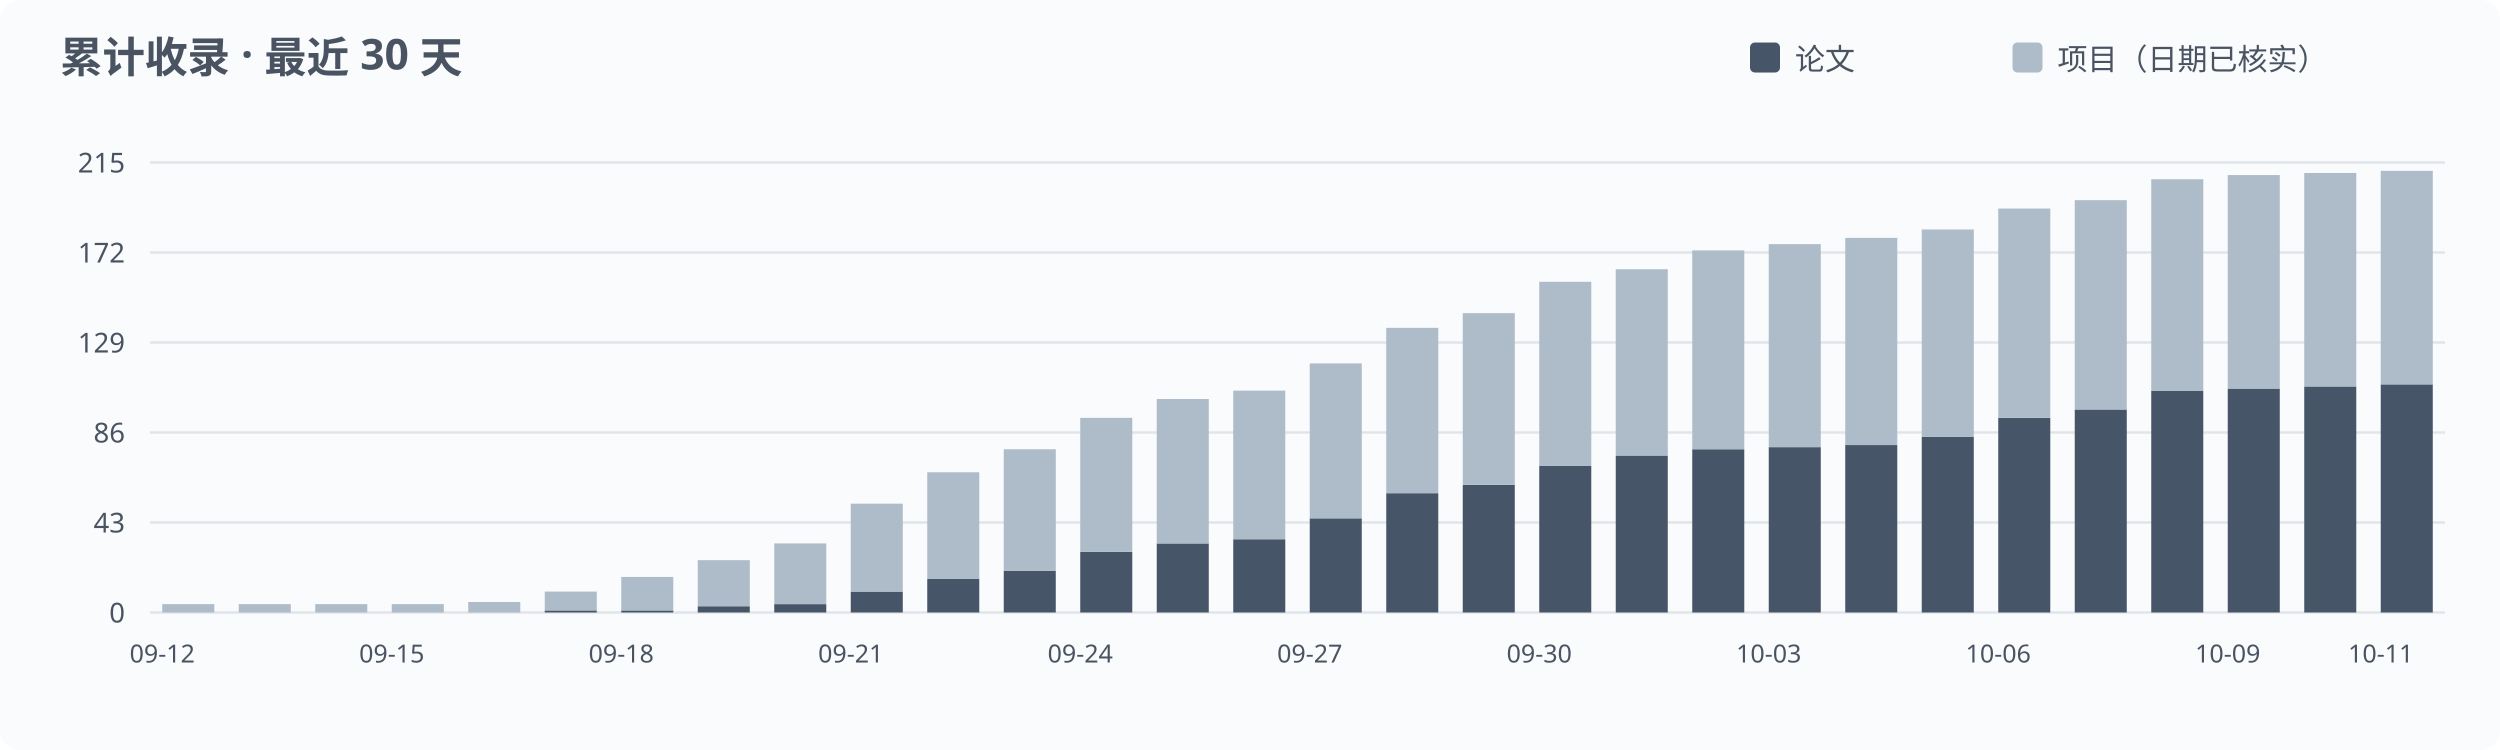
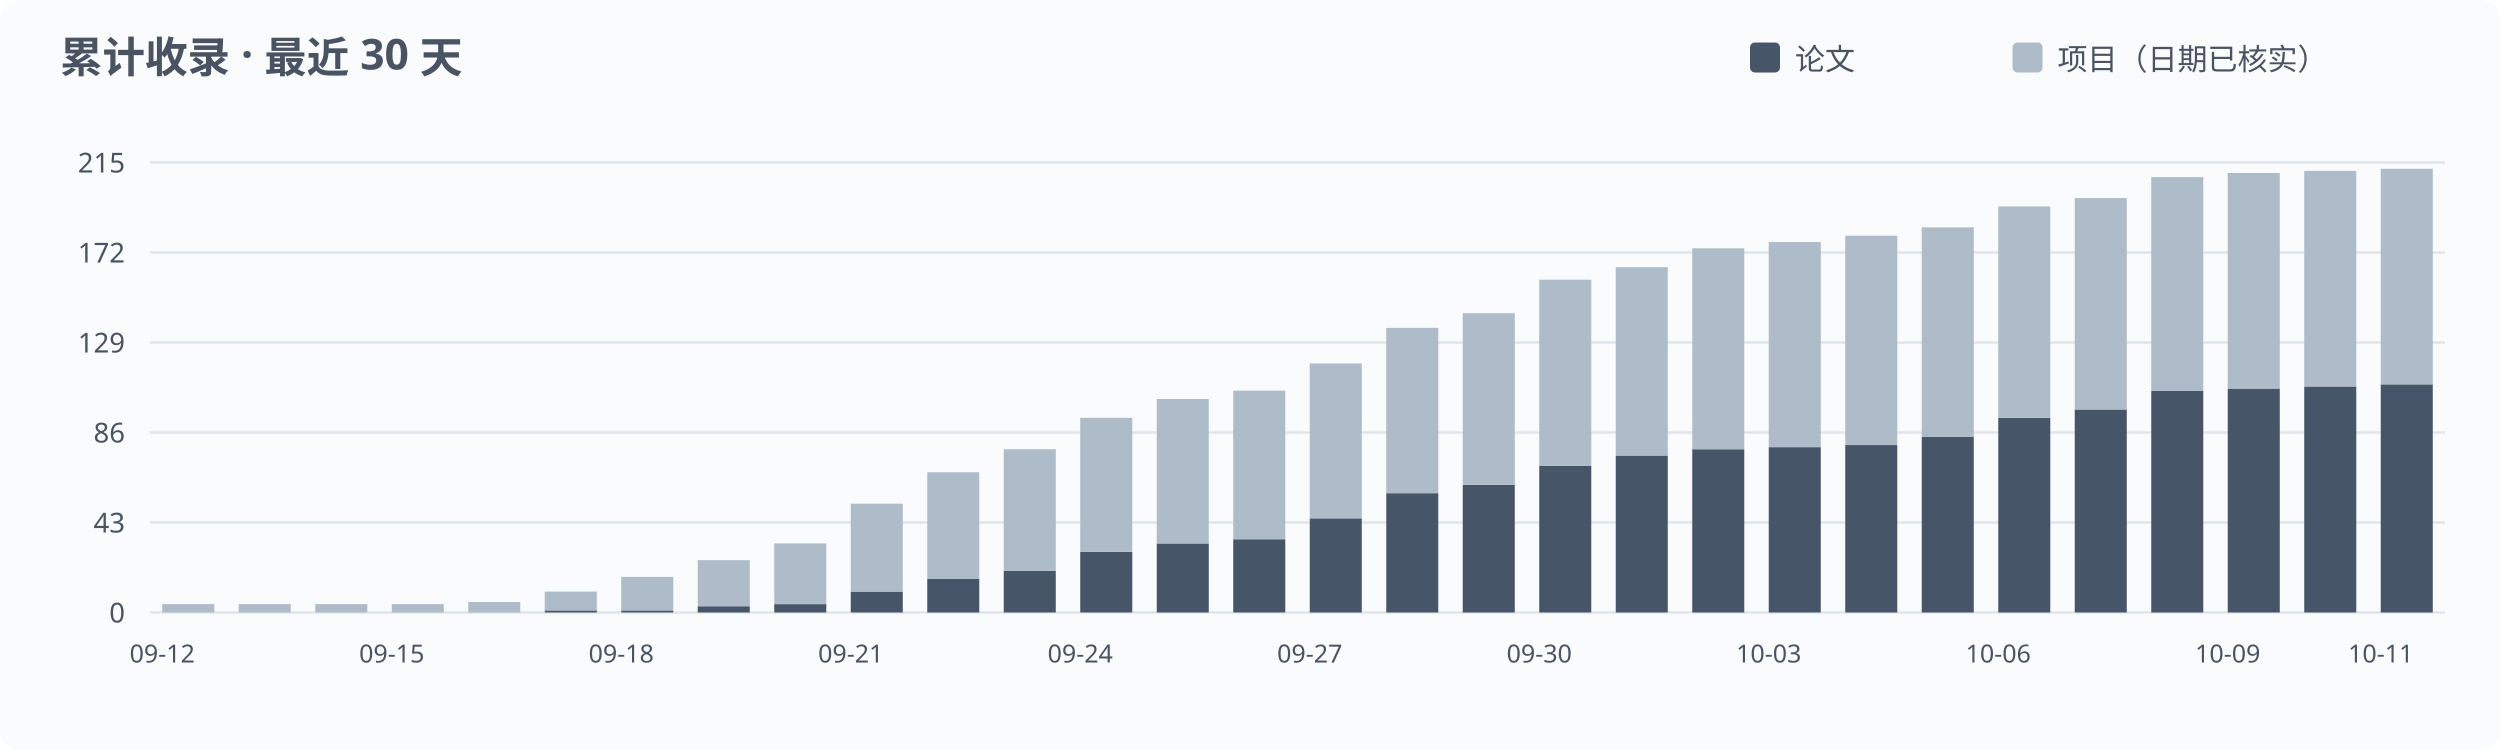
<svg xmlns="http://www.w3.org/2000/svg" width="1000" height="300" viewBox="0 0 1000 300" role="img" aria-labelledby="title desc">
  <rect width="100%" height="100%" rx="8" fill="#fafbfc" />
  <g font-family="system-ui,sans-serif" fill="#495362">
    <text x="24" y="29" font-size="17" font-weight="600">累计收录 · 最近 30 天</text>
    <rect x="700" y="17" width="12" height="12" rx="2" fill="#475569" />
    <text x="718" y="28" font-size="12">论文</text>
    <rect x="805" y="17" width="12" height="12" rx="2" fill="#aebbc9" />
    <text x="823" y="28" font-size="12">项目（日期已核实）</text>
    <path d="M60 245.0H978" stroke="#e1e5ea" />
    <text x="50" y="249.0" text-anchor="end" font-size="11">0</text>
    <path d="M60 209.0H978" stroke="#e1e5ea" />
    <text x="50" y="213.0" text-anchor="end" font-size="11">43</text>
    <path d="M60 173.0H978" stroke="#e1e5ea" />
    <text x="50" y="177.0" text-anchor="end" font-size="11">86</text>
    <path d="M60 137.0H978" stroke="#e1e5ea" />
    <text x="50" y="141.0" text-anchor="end" font-size="11">129</text>
    <path d="M60 101.0H978" stroke="#e1e5ea" />
    <text x="50" y="105.0" text-anchor="end" font-size="11">172</text>
    <path d="M60 65.0H978" stroke="#e1e5ea" />
    <text x="50" y="69.0" text-anchor="end" font-size="11">215</text>
    <rect x="64.90" y="245.00" width="20.81" height="0.00" fill="#475569" />
    <rect x="64.90" y="241.65" width="20.81" height="3.35" fill="#aebbc9" />
    <text x="64.90" y="265" text-anchor="middle" font-size="10">09-12</text>
    <rect x="95.50" y="245.00" width="20.81" height="0.00" fill="#475569" />
    <rect x="95.50" y="241.65" width="20.81" height="3.35" fill="#aebbc9" />
    <rect x="126.10" y="245.00" width="20.81" height="0.00" fill="#475569" />
    <rect x="126.10" y="241.65" width="20.81" height="3.35" fill="#aebbc9" />
    <rect x="156.70" y="245.00" width="20.81" height="0.00" fill="#475569" />
    <rect x="156.70" y="241.65" width="20.81" height="3.35" fill="#aebbc9" />
    <text x="156.70" y="265" text-anchor="middle" font-size="10">09-15</text>
    <rect x="187.30" y="245.00" width="20.81" height="0.00" fill="#475569" />
    <rect x="187.30" y="240.81" width="20.81" height="4.19" fill="#aebbc9" />
    <rect x="217.90" y="244.16" width="20.81" height="0.84" fill="#475569" />
    <rect x="217.90" y="236.63" width="20.81" height="7.53" fill="#aebbc9" />
    <rect x="248.50" y="244.16" width="20.81" height="0.84" fill="#475569" />
    <rect x="248.50" y="230.77" width="20.81" height="13.40" fill="#aebbc9" />
    <text x="248.50" y="265" text-anchor="middle" font-size="10">09-18</text>
    <rect x="279.10" y="242.49" width="20.81" height="2.51" fill="#475569" />
    <rect x="279.10" y="224.07" width="20.81" height="18.42" fill="#aebbc9" />
    <rect x="309.70" y="241.65" width="20.81" height="3.35" fill="#475569" />
    <rect x="309.70" y="217.37" width="20.81" height="24.28" fill="#aebbc9" />
    <rect x="340.30" y="236.63" width="20.81" height="8.37" fill="#475569" />
    <rect x="340.30" y="201.47" width="20.81" height="35.16" fill="#aebbc9" />
    <text x="340.30" y="265" text-anchor="middle" font-size="10">09-21</text>
    <rect x="370.90" y="231.60" width="20.81" height="13.40" fill="#475569" />
    <rect x="370.90" y="188.91" width="20.81" height="42.70" fill="#aebbc9" />
    <rect x="401.50" y="228.26" width="20.81" height="16.74" fill="#475569" />
    <rect x="401.50" y="179.70" width="20.81" height="48.56" fill="#aebbc9" />
    <rect x="432.10" y="220.72" width="20.81" height="24.28" fill="#475569" />
    <rect x="432.10" y="167.14" width="20.81" height="53.58" fill="#aebbc9" />
    <text x="432.10" y="265" text-anchor="middle" font-size="10">09-24</text>
    <rect x="462.70" y="217.37" width="20.81" height="27.63" fill="#475569" />
    <rect x="462.70" y="159.60" width="20.81" height="57.77" fill="#aebbc9" />
    <rect x="493.30" y="215.70" width="20.81" height="29.30" fill="#475569" />
    <rect x="493.30" y="156.26" width="20.81" height="59.44" fill="#aebbc9" />
    <rect x="523.90" y="207.33" width="20.81" height="37.67" fill="#475569" />
    <rect x="523.90" y="145.37" width="20.81" height="61.95" fill="#aebbc9" />
    <text x="523.90" y="265" text-anchor="middle" font-size="10">09-27</text>
    <rect x="554.50" y="197.28" width="20.81" height="47.72" fill="#475569" />
    <rect x="554.50" y="131.14" width="20.81" height="66.14" fill="#aebbc9" />
    <rect x="585.10" y="193.93" width="20.81" height="51.07" fill="#475569" />
    <rect x="585.10" y="125.28" width="20.81" height="68.65" fill="#aebbc9" />
    <rect x="615.70" y="186.40" width="20.81" height="58.60" fill="#475569" />
-     <rect x="615.70" y="112.72" width="20.81" height="73.67" fill="#aebbc9" />
+     <rect x="615.70" y="111.88" width="20.81" height="74.51" fill="#aebbc9" />
    <text x="615.70" y="265" text-anchor="middle" font-size="10">09-30</text>
    <rect x="646.30" y="182.21" width="20.81" height="62.79" fill="#475569" />
-     <rect x="646.30" y="107.70" width="20.81" height="74.51" fill="#aebbc9" />
+     <rect x="646.30" y="106.86" width="20.81" height="75.35" fill="#aebbc9" />
    <rect x="676.90" y="179.70" width="20.81" height="65.30" fill="#475569" />
-     <rect x="676.90" y="100.16" width="20.81" height="79.53" fill="#aebbc9" />
+     <rect x="676.90" y="99.33" width="20.81" height="80.37" fill="#aebbc9" />
    <rect x="707.50" y="178.86" width="20.81" height="66.14" fill="#475569" />
-     <rect x="707.50" y="97.65" width="20.81" height="81.21" fill="#aebbc9" />
+     <rect x="707.50" y="96.81" width="20.81" height="82.05" fill="#aebbc9" />
    <text x="707.50" y="265" text-anchor="middle" font-size="10">10-03</text>
    <rect x="738.10" y="178.02" width="20.81" height="66.98" fill="#475569" />
-     <rect x="738.10" y="95.14" width="20.81" height="82.88" fill="#aebbc9" />
+     <rect x="738.10" y="94.30" width="20.81" height="83.72" fill="#aebbc9" />
    <rect x="768.70" y="174.67" width="20.81" height="70.33" fill="#475569" />
-     <rect x="768.70" y="91.79" width="20.81" height="82.88" fill="#aebbc9" />
+     <rect x="768.70" y="90.95" width="20.81" height="83.72" fill="#aebbc9" />
    <rect x="799.30" y="167.14" width="20.81" height="77.86" fill="#475569" />
-     <rect x="799.30" y="83.42" width="20.81" height="83.72" fill="#aebbc9" />
+     <rect x="799.30" y="82.58" width="20.81" height="84.56" fill="#aebbc9" />
    <text x="799.30" y="265" text-anchor="middle" font-size="10">10-06</text>
    <rect x="829.90" y="163.79" width="20.81" height="81.21" fill="#475569" />
-     <rect x="829.90" y="80.07" width="20.81" height="83.72" fill="#aebbc9" />
+     <rect x="829.90" y="79.23" width="20.81" height="84.56" fill="#aebbc9" />
    <rect x="860.50" y="156.26" width="20.81" height="88.74" fill="#475569" />
-     <rect x="860.50" y="71.70" width="20.81" height="84.56" fill="#aebbc9" />
+     <rect x="860.50" y="70.86" width="20.81" height="85.40" fill="#aebbc9" />
    <rect x="891.10" y="155.42" width="20.81" height="89.58" fill="#475569" />
-     <rect x="891.10" y="70.02" width="20.81" height="85.40" fill="#aebbc9" />
+     <rect x="891.10" y="69.19" width="20.81" height="86.23" fill="#aebbc9" />
    <text x="891.10" y="265" text-anchor="middle" font-size="10">10-09</text>
    <rect x="921.70" y="154.58" width="20.81" height="90.42" fill="#475569" />
-     <rect x="921.70" y="69.19" width="20.81" height="85.40" fill="#aebbc9" />
+     <rect x="921.70" y="68.35" width="20.81" height="86.23" fill="#aebbc9" />
    <rect x="952.30" y="153.74" width="20.81" height="91.26" fill="#475569" />
-     <rect x="952.30" y="68.35" width="20.81" height="85.40" fill="#aebbc9" />
+     <rect x="952.30" y="67.51" width="20.81" height="86.23" fill="#aebbc9" />
    <text x="952.30" y="265" text-anchor="middle" font-size="10">10-11</text>
  </g>
</svg>
